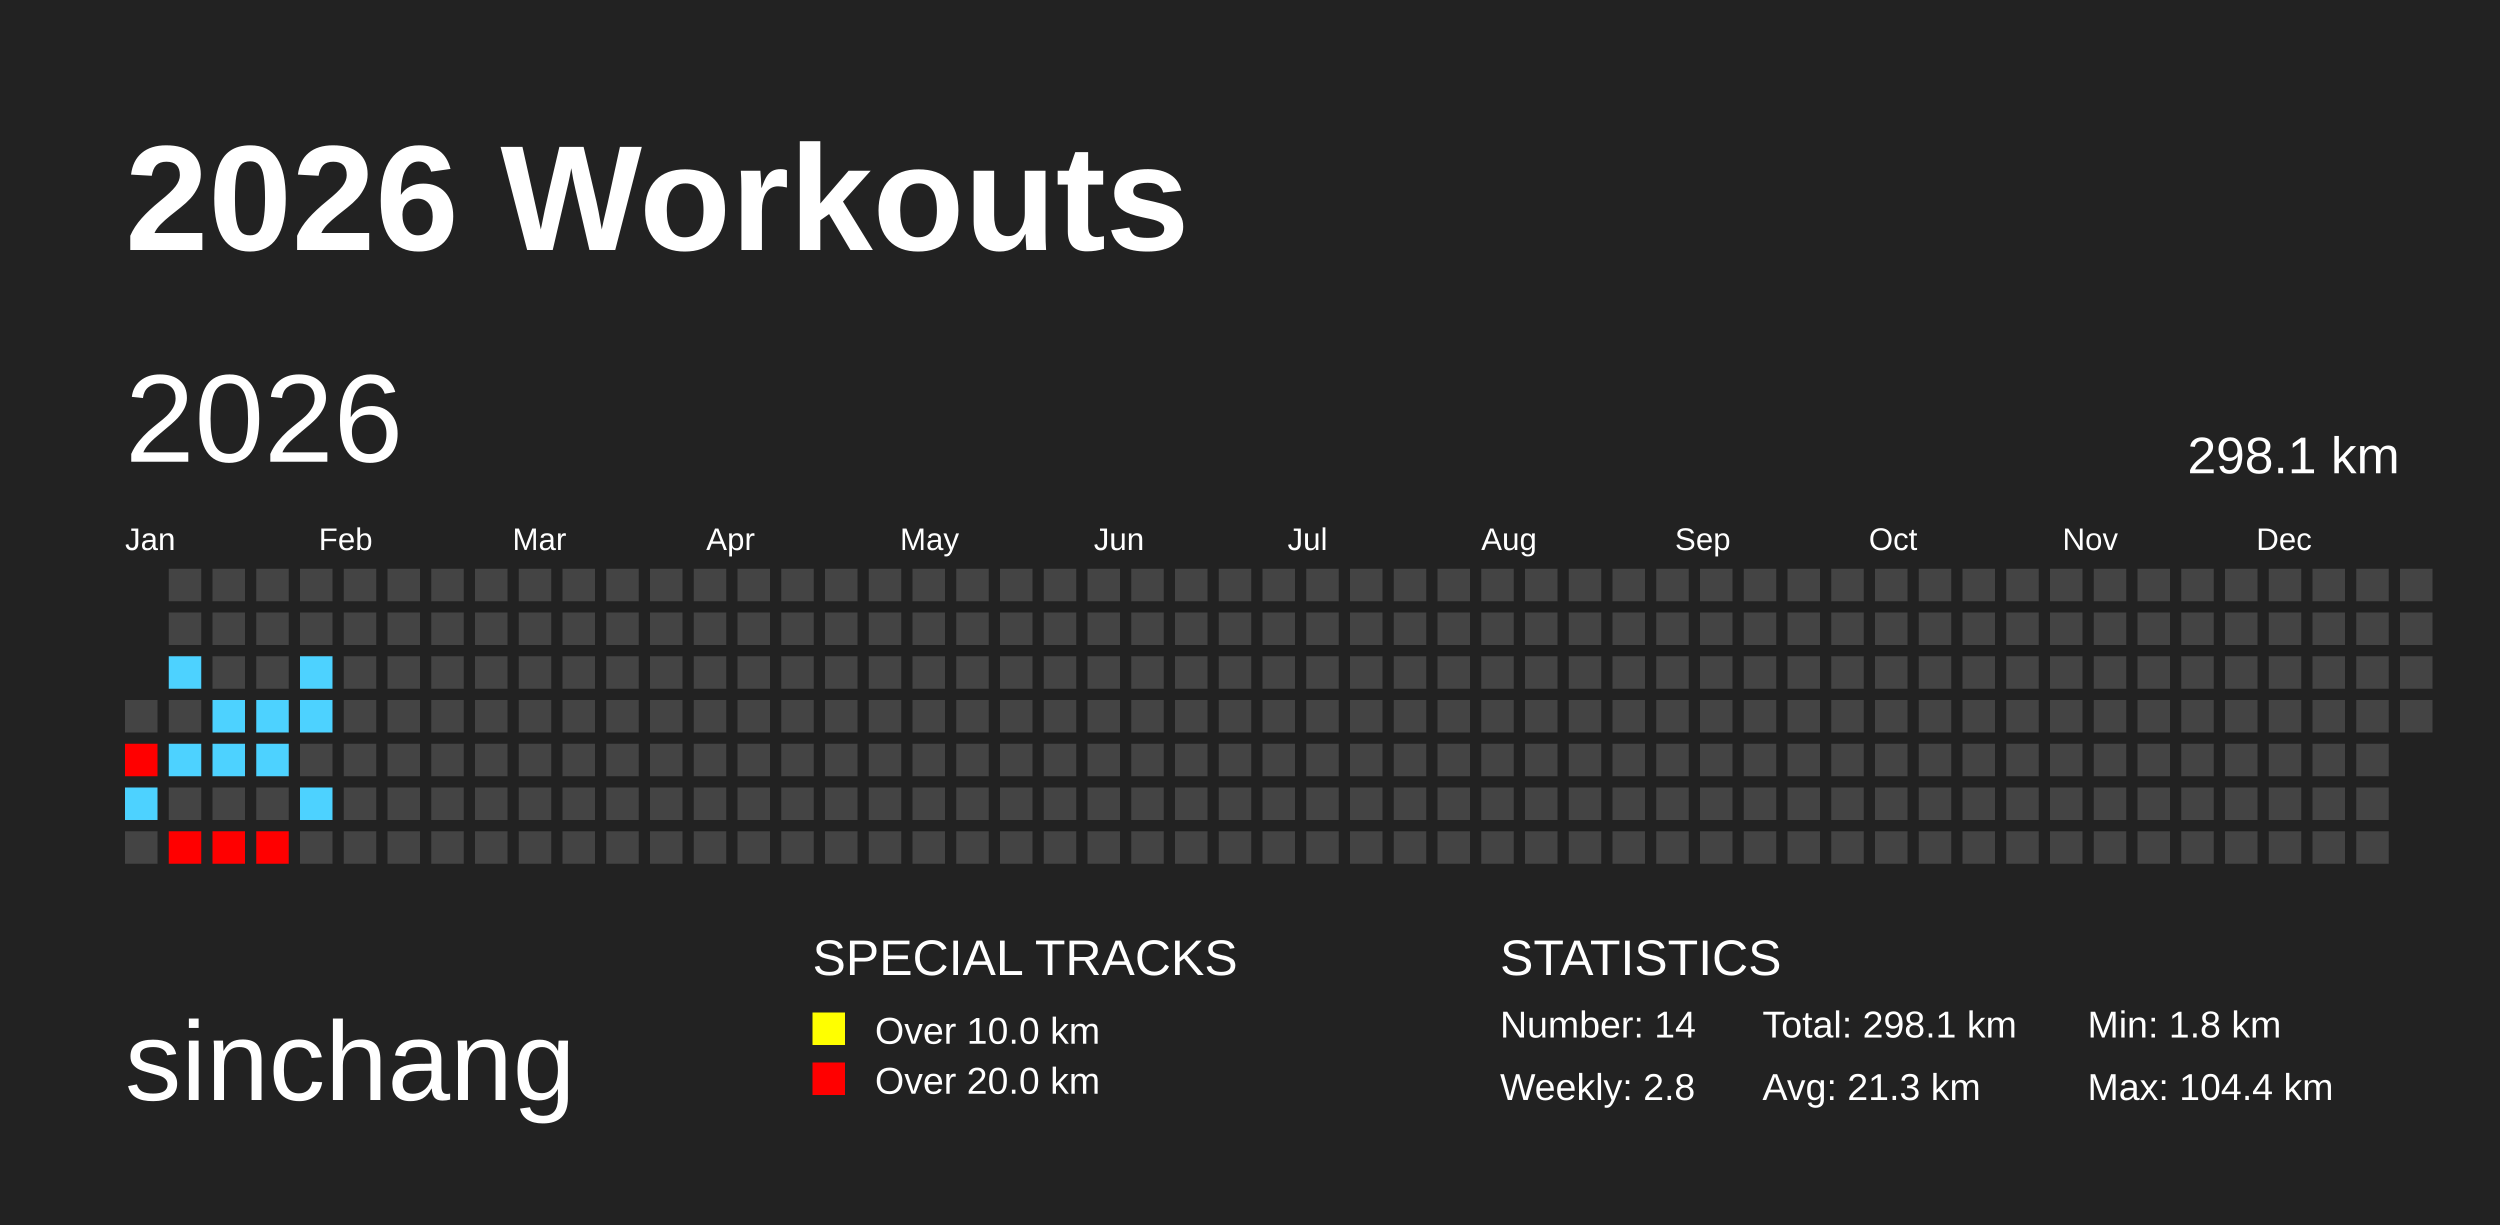
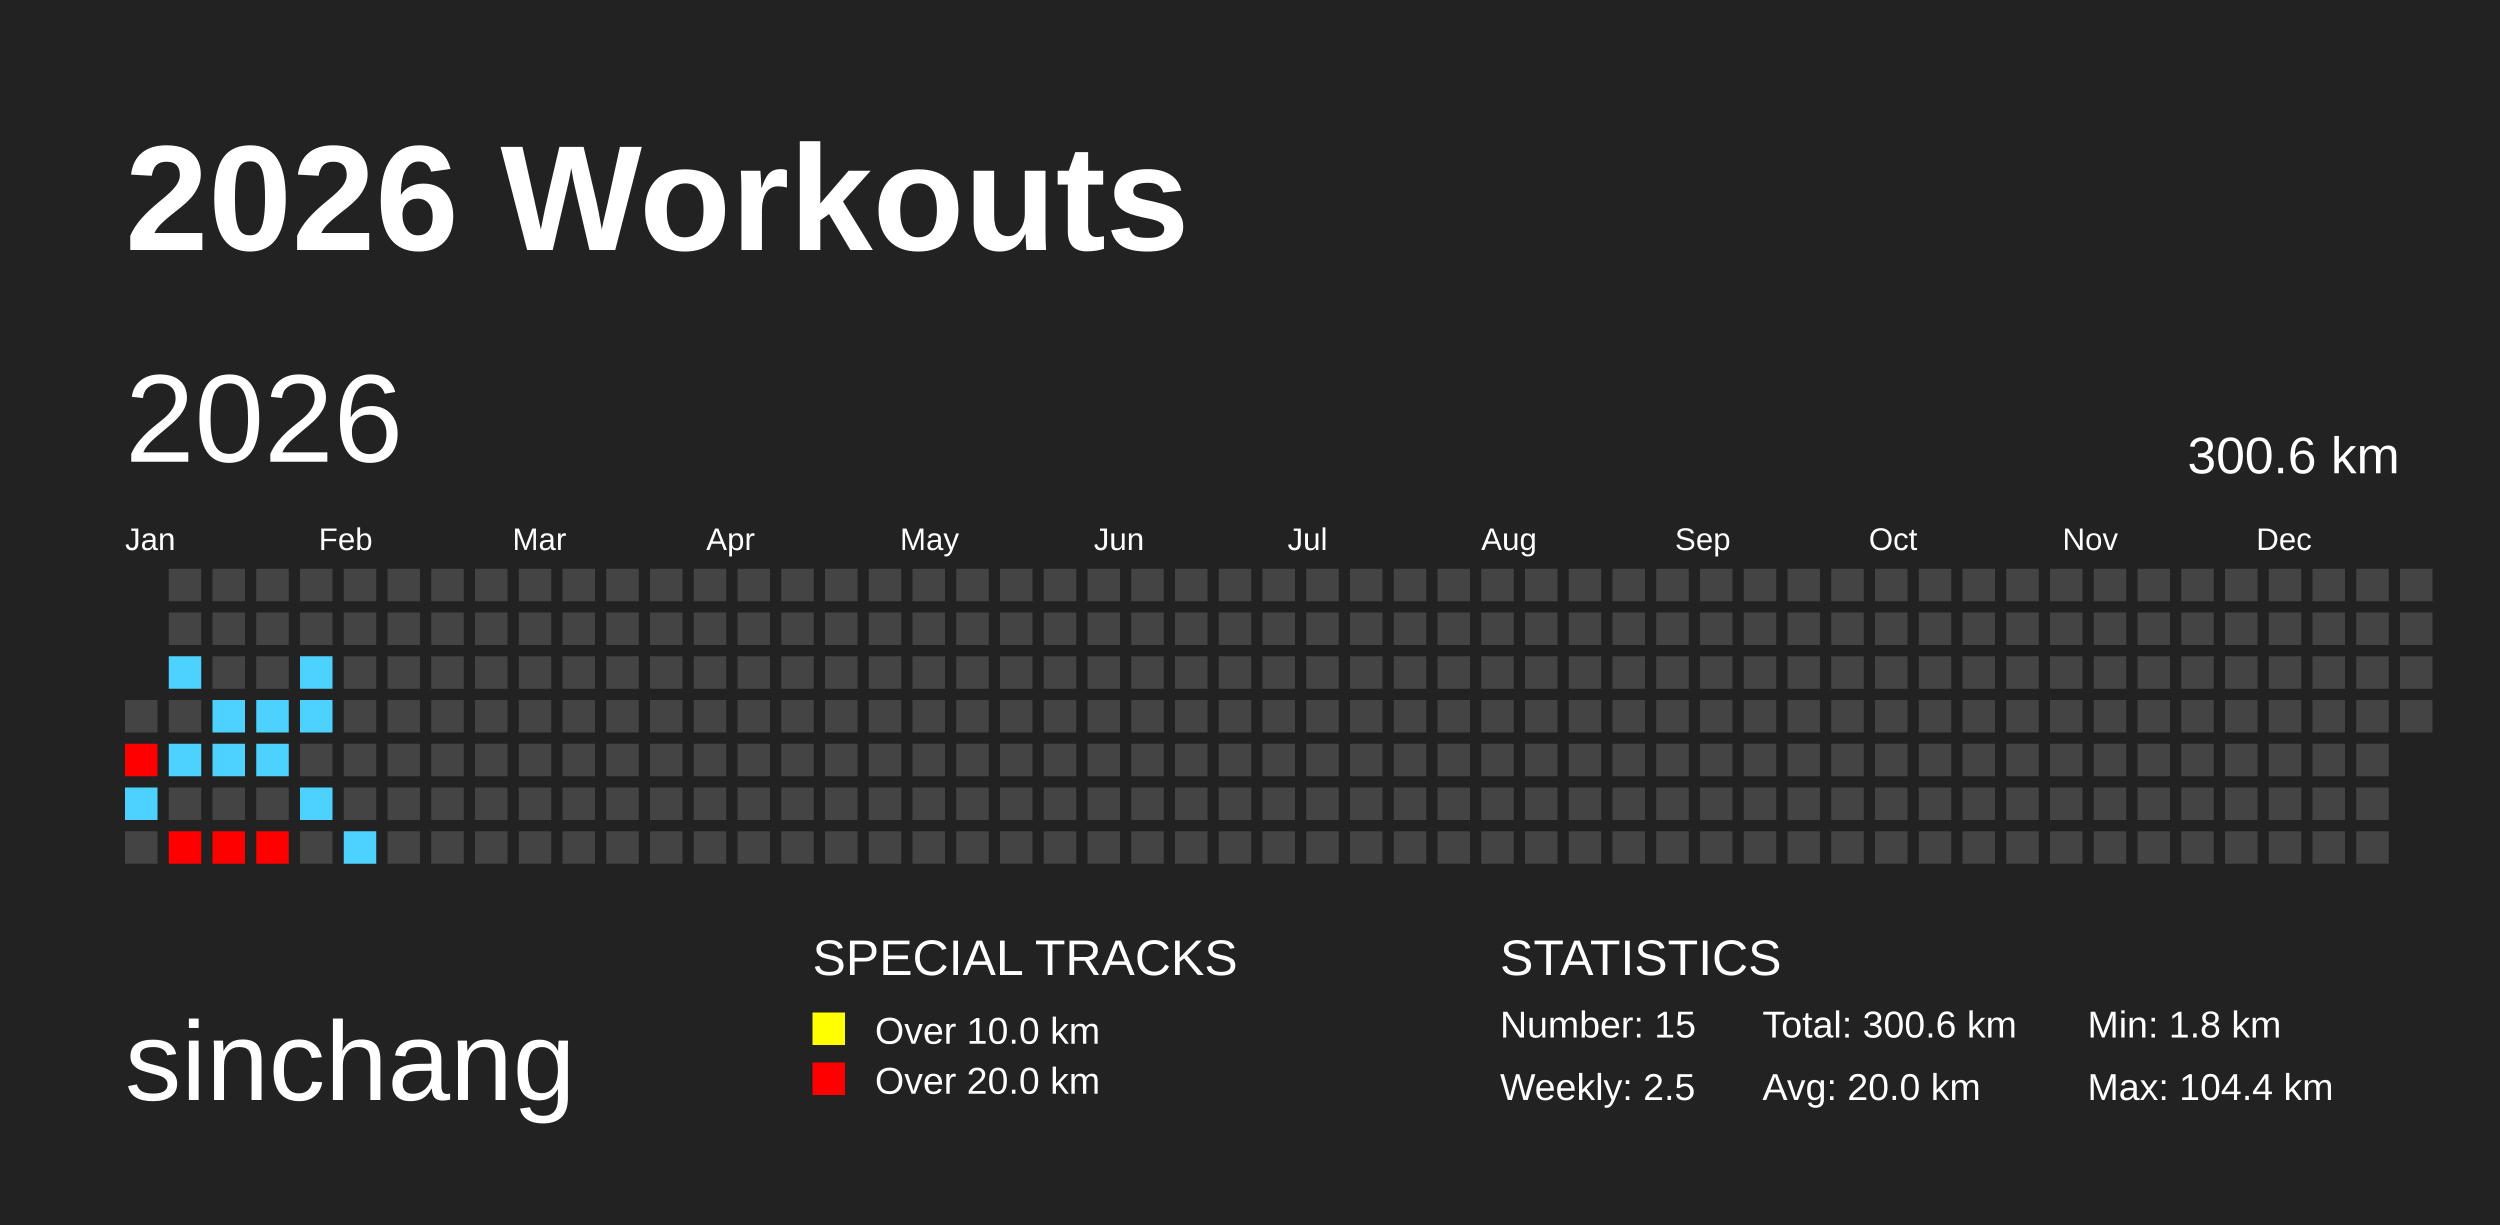
<svg xmlns="http://www.w3.org/2000/svg" baseProfile="full" height="98mm" version="1.1" viewBox="0,0,200,98" width="200mm">
  <defs />
  <rect fill="#222222" height="98" width="200" x="0" y="0" />
  <text fill="#FFFFFF" style="font-size:12px; font-family:Arial; font-weight:bold;" x="10" y="20">2026 Workouts</text>
  <text fill="#FFFFFF" style="font-size:9px; font-family:Arial" x="10" y="88">sinchang</text>
  <text fill="#FFFFFF" style="font-size:4px; font-family:Arial" x="65" y="78">SPECIAL TRACKS</text>
  <rect fill="yellow" height="2.6" width="2.6" x="65" y="81" />
  <text fill="#FFFFFF" style="font-size:3px; font-family:Arial" x="70" y="83.5">Over 10.0 km</text>
  <rect fill="red" height="2.6" width="2.6" x="65" y="85" />
  <text fill="#FFFFFF" style="font-size:3px; font-family:Arial" x="70" y="87.5">Over 20.0 km</text>
  <text fill="#FFFFFF" style="font-size:4px; font-family:Arial" x="120" y="78">STATISTICS</text>
-   <text fill="#FFFFFF" style="font-size:3px; font-family:Arial" x="120" y="83">Number: 14</text>
-   <text fill="#FFFFFF" style="font-size:3px; font-family:Arial" x="120" y="88">Weekly: 2.8</text>
-   <text fill="#FFFFFF" style="font-size:3px; font-family:Arial" x="141" y="83">Total: 298.1 km</text>
-   <text fill="#FFFFFF" style="font-size:3px; font-family:Arial" x="141" y="88">Avg: 21.3 km</text>
+   <text fill="#FFFFFF" style="font-size:3px; font-family:Arial" x="120" y="83">Number: 15</text>
+   <text fill="#FFFFFF" style="font-size:3px; font-family:Arial" x="120" y="88">Weekly: 2.5</text>
+   <text fill="#FFFFFF" style="font-size:3px; font-family:Arial" x="141" y="83">Total: 300.6 km</text>
+   <text fill="#FFFFFF" style="font-size:3px; font-family:Arial" x="141" y="88">Avg: 20.0 km</text>
  <text fill="#FFFFFF" style="font-size:3px; font-family:Arial" x="167" y="83">Min: 1.8 km</text>
  <text fill="#FFFFFF" style="font-size:3px; font-family:Arial" x="167" y="88">Max: 104.4 km</text>
  <text dominant-baseline="hanging" fill="#FFFFFF" style="font-size:10.0px; font-family:Arial;" x="10" y="30">2026</text>
-   <text dominant-baseline="hanging" fill="#FFFFFF" style="font-size:4.125px; font-family:Arial;" x="175" y="35">298.1 km</text>
+   <text dominant-baseline="hanging" fill="#FFFFFF" style="font-size:4.125px; font-family:Arial;" x="175" y="35">300.6 km</text>
  <text fill="#FFFFFF" style="font-size:2.5px; font-family:Arial" x="10.0" y="44">Jan</text>
  <text fill="#FFFFFF" style="font-size:2.5px; font-family:Arial" x="25.5" y="44">Feb</text>
  <text fill="#FFFFFF" style="font-size:2.5px; font-family:Arial" x="41.0" y="44">Mar</text>
  <text fill="#FFFFFF" style="font-size:2.5px; font-family:Arial" x="56.5" y="44">Apr</text>
  <text fill="#FFFFFF" style="font-size:2.5px; font-family:Arial" x="72.0" y="44">May</text>
  <text fill="#FFFFFF" style="font-size:2.5px; font-family:Arial" x="87.5" y="44">Jun</text>
  <text fill="#FFFFFF" style="font-size:2.5px; font-family:Arial" x="103.0" y="44">Jul</text>
  <text fill="#FFFFFF" style="font-size:2.5px; font-family:Arial" x="118.5" y="44">Aug</text>
  <text fill="#FFFFFF" style="font-size:2.5px; font-family:Arial" x="134.0" y="44">Sep</text>
  <text fill="#FFFFFF" style="font-size:2.5px; font-family:Arial" x="149.5" y="44">Oct</text>
  <text fill="#FFFFFF" style="font-size:2.5px; font-family:Arial" x="165.0" y="44">Nov</text>
  <text fill="#FFFFFF" style="font-size:2.5px; font-family:Arial" x="180.5" y="44">Dec</text>
  <rect fill="#444444" height="2.6" width="2.6" x="10.0" y="56.0" />
  <rect fill="red" height="2.6" width="2.6" x="10.0" y="59.5" />
  <rect fill="#4dd2ff" height="2.6" width="2.6" x="10.0" y="63.0" />
  <rect fill="#444444" height="2.6" width="2.6" x="10.0" y="66.5" />
  <rect fill="#444444" height="2.6" width="2.6" x="13.5" y="45.5" />
  <rect fill="#444444" height="2.6" width="2.6" x="13.5" y="49.0" />
  <rect fill="#4dd2ff" height="2.6" width="2.6" x="13.5" y="52.5" />
  <rect fill="#444444" height="2.6" width="2.6" x="13.5" y="56.0" />
  <rect fill="#4dd2ff" height="2.6" width="2.6" x="13.5" y="59.5" />
  <rect fill="#444444" height="2.6" width="2.6" x="13.5" y="63.0" />
  <rect fill="red" height="2.6" width="2.6" x="13.5" y="66.5" />
  <rect fill="#444444" height="2.6" width="2.6" x="17.0" y="45.5" />
  <rect fill="#444444" height="2.6" width="2.6" x="17.0" y="49.0" />
  <rect fill="#444444" height="2.6" width="2.6" x="17.0" y="52.5" />
  <rect fill="#4dd2ff" height="2.6" width="2.6" x="17.0" y="56.0" />
  <rect fill="#4dd2ff" height="2.6" width="2.6" x="17.0" y="59.5" />
  <rect fill="#444444" height="2.6" width="2.6" x="17.0" y="63.0" />
  <rect fill="red" height="2.6" width="2.6" x="17.0" y="66.5" />
  <rect fill="#444444" height="2.6" width="2.6" x="20.5" y="45.5" />
  <rect fill="#444444" height="2.6" width="2.6" x="20.5" y="49.0" />
  <rect fill="#444444" height="2.6" width="2.6" x="20.5" y="52.5" />
  <rect fill="#4dd2ff" height="2.6" width="2.6" x="20.5" y="56.0" />
  <rect fill="#4dd2ff" height="2.6" width="2.6" x="20.5" y="59.5" />
  <rect fill="#444444" height="2.6" width="2.6" x="20.5" y="63.0" />
  <rect fill="red" height="2.6" width="2.6" x="20.5" y="66.5" />
  <rect fill="#444444" height="2.6" width="2.6" x="24.0" y="45.5" />
  <rect fill="#444444" height="2.6" width="2.6" x="24.0" y="49.0" />
  <rect fill="#4dd2ff" height="2.6" width="2.6" x="24.0" y="52.5" />
  <rect fill="#4dd2ff" height="2.6" width="2.6" x="24.0" y="56.0" />
  <rect fill="#444444" height="2.6" width="2.6" x="24.0" y="59.5" />
  <rect fill="#4dd2ff" height="2.6" width="2.6" x="24.0" y="63.0" />
  <rect fill="#444444" height="2.6" width="2.6" x="24.0" y="66.5" />
  <rect fill="#444444" height="2.6" width="2.6" x="27.5" y="45.5" />
  <rect fill="#444444" height="2.6" width="2.6" x="27.5" y="49.0" />
  <rect fill="#444444" height="2.6" width="2.6" x="27.5" y="52.5" />
  <rect fill="#444444" height="2.6" width="2.6" x="27.5" y="56.0" />
  <rect fill="#444444" height="2.6" width="2.6" x="27.5" y="59.5" />
  <rect fill="#444444" height="2.6" width="2.6" x="27.5" y="63.0" />
-   <rect fill="#444444" height="2.6" width="2.6" x="27.5" y="66.5" />
+   <rect fill="#4dd2ff" height="2.6" width="2.6" x="27.5" y="66.5" />
  <rect fill="#444444" height="2.6" width="2.6" x="31.0" y="45.5" />
  <rect fill="#444444" height="2.6" width="2.6" x="31.0" y="49.0" />
  <rect fill="#444444" height="2.6" width="2.6" x="31.0" y="52.5" />
  <rect fill="#444444" height="2.6" width="2.6" x="31.0" y="56.0" />
  <rect fill="#444444" height="2.6" width="2.6" x="31.0" y="59.5" />
  <rect fill="#444444" height="2.6" width="2.6" x="31.0" y="63.0" />
  <rect fill="#444444" height="2.6" width="2.6" x="31.0" y="66.5" />
  <rect fill="#444444" height="2.6" width="2.6" x="34.5" y="45.5" />
  <rect fill="#444444" height="2.6" width="2.6" x="34.5" y="49.0" />
  <rect fill="#444444" height="2.6" width="2.6" x="34.5" y="52.5" />
  <rect fill="#444444" height="2.6" width="2.6" x="34.5" y="56.0" />
  <rect fill="#444444" height="2.6" width="2.6" x="34.5" y="59.5" />
  <rect fill="#444444" height="2.6" width="2.6" x="34.5" y="63.0" />
  <rect fill="#444444" height="2.6" width="2.6" x="34.5" y="66.5" />
  <rect fill="#444444" height="2.6" width="2.6" x="38.0" y="45.5" />
  <rect fill="#444444" height="2.6" width="2.6" x="38.0" y="49.0" />
  <rect fill="#444444" height="2.6" width="2.6" x="38.0" y="52.5" />
  <rect fill="#444444" height="2.6" width="2.6" x="38.0" y="56.0" />
  <rect fill="#444444" height="2.6" width="2.6" x="38.0" y="59.5" />
  <rect fill="#444444" height="2.6" width="2.6" x="38.0" y="63.0" />
  <rect fill="#444444" height="2.6" width="2.6" x="38.0" y="66.5" />
  <rect fill="#444444" height="2.6" width="2.6" x="41.5" y="45.5" />
  <rect fill="#444444" height="2.6" width="2.6" x="41.5" y="49.0" />
  <rect fill="#444444" height="2.6" width="2.6" x="41.5" y="52.5" />
  <rect fill="#444444" height="2.6" width="2.6" x="41.5" y="56.0" />
  <rect fill="#444444" height="2.6" width="2.6" x="41.5" y="59.5" />
  <rect fill="#444444" height="2.6" width="2.6" x="41.5" y="63.0" />
  <rect fill="#444444" height="2.6" width="2.6" x="41.5" y="66.5" />
  <rect fill="#444444" height="2.6" width="2.6" x="45.0" y="45.5" />
  <rect fill="#444444" height="2.6" width="2.6" x="45.0" y="49.0" />
  <rect fill="#444444" height="2.6" width="2.6" x="45.0" y="52.5" />
  <rect fill="#444444" height="2.6" width="2.6" x="45.0" y="56.0" />
  <rect fill="#444444" height="2.6" width="2.6" x="45.0" y="59.5" />
  <rect fill="#444444" height="2.6" width="2.6" x="45.0" y="63.0" />
  <rect fill="#444444" height="2.6" width="2.6" x="45.0" y="66.5" />
  <rect fill="#444444" height="2.6" width="2.6" x="48.5" y="45.5" />
  <rect fill="#444444" height="2.6" width="2.6" x="48.5" y="49.0" />
  <rect fill="#444444" height="2.6" width="2.6" x="48.5" y="52.5" />
  <rect fill="#444444" height="2.6" width="2.6" x="48.5" y="56.0" />
  <rect fill="#444444" height="2.6" width="2.6" x="48.5" y="59.5" />
  <rect fill="#444444" height="2.6" width="2.6" x="48.5" y="63.0" />
  <rect fill="#444444" height="2.6" width="2.6" x="48.5" y="66.5" />
  <rect fill="#444444" height="2.6" width="2.6" x="52.0" y="45.5" />
  <rect fill="#444444" height="2.6" width="2.6" x="52.0" y="49.0" />
  <rect fill="#444444" height="2.6" width="2.6" x="52.0" y="52.5" />
  <rect fill="#444444" height="2.6" width="2.6" x="52.0" y="56.0" />
  <rect fill="#444444" height="2.6" width="2.6" x="52.0" y="59.5" />
  <rect fill="#444444" height="2.6" width="2.6" x="52.0" y="63.0" />
  <rect fill="#444444" height="2.6" width="2.6" x="52.0" y="66.5" />
  <rect fill="#444444" height="2.6" width="2.6" x="55.5" y="45.5" />
  <rect fill="#444444" height="2.6" width="2.6" x="55.5" y="49.0" />
  <rect fill="#444444" height="2.6" width="2.6" x="55.5" y="52.5" />
  <rect fill="#444444" height="2.6" width="2.6" x="55.5" y="56.0" />
  <rect fill="#444444" height="2.6" width="2.6" x="55.5" y="59.5" />
  <rect fill="#444444" height="2.6" width="2.6" x="55.5" y="63.0" />
  <rect fill="#444444" height="2.6" width="2.6" x="55.5" y="66.5" />
  <rect fill="#444444" height="2.6" width="2.6" x="59.0" y="45.5" />
  <rect fill="#444444" height="2.6" width="2.6" x="59.0" y="49.0" />
  <rect fill="#444444" height="2.6" width="2.6" x="59.0" y="52.5" />
  <rect fill="#444444" height="2.6" width="2.6" x="59.0" y="56.0" />
  <rect fill="#444444" height="2.6" width="2.6" x="59.0" y="59.5" />
  <rect fill="#444444" height="2.6" width="2.6" x="59.0" y="63.0" />
  <rect fill="#444444" height="2.6" width="2.6" x="59.0" y="66.5" />
  <rect fill="#444444" height="2.6" width="2.6" x="62.5" y="45.5" />
  <rect fill="#444444" height="2.6" width="2.6" x="62.5" y="49.0" />
  <rect fill="#444444" height="2.6" width="2.6" x="62.5" y="52.5" />
  <rect fill="#444444" height="2.6" width="2.6" x="62.5" y="56.0" />
  <rect fill="#444444" height="2.6" width="2.6" x="62.5" y="59.5" />
  <rect fill="#444444" height="2.6" width="2.6" x="62.5" y="63.0" />
  <rect fill="#444444" height="2.6" width="2.6" x="62.5" y="66.5" />
  <rect fill="#444444" height="2.6" width="2.6" x="66.0" y="45.5" />
  <rect fill="#444444" height="2.6" width="2.6" x="66.0" y="49.0" />
  <rect fill="#444444" height="2.6" width="2.6" x="66.0" y="52.5" />
  <rect fill="#444444" height="2.6" width="2.6" x="66.0" y="56.0" />
  <rect fill="#444444" height="2.6" width="2.6" x="66.0" y="59.5" />
  <rect fill="#444444" height="2.6" width="2.6" x="66.0" y="63.0" />
  <rect fill="#444444" height="2.6" width="2.6" x="66.0" y="66.5" />
  <rect fill="#444444" height="2.6" width="2.6" x="69.5" y="45.5" />
  <rect fill="#444444" height="2.6" width="2.6" x="69.5" y="49.0" />
  <rect fill="#444444" height="2.6" width="2.6" x="69.5" y="52.5" />
  <rect fill="#444444" height="2.6" width="2.6" x="69.5" y="56.0" />
  <rect fill="#444444" height="2.6" width="2.6" x="69.5" y="59.5" />
  <rect fill="#444444" height="2.6" width="2.6" x="69.5" y="63.0" />
  <rect fill="#444444" height="2.6" width="2.6" x="69.5" y="66.5" />
  <rect fill="#444444" height="2.6" width="2.6" x="73.0" y="45.5" />
  <rect fill="#444444" height="2.6" width="2.6" x="73.0" y="49.0" />
  <rect fill="#444444" height="2.6" width="2.6" x="73.0" y="52.5" />
  <rect fill="#444444" height="2.6" width="2.6" x="73.0" y="56.0" />
  <rect fill="#444444" height="2.6" width="2.6" x="73.0" y="59.5" />
  <rect fill="#444444" height="2.6" width="2.6" x="73.0" y="63.0" />
  <rect fill="#444444" height="2.6" width="2.6" x="73.0" y="66.5" />
  <rect fill="#444444" height="2.6" width="2.6" x="76.5" y="45.5" />
  <rect fill="#444444" height="2.6" width="2.6" x="76.5" y="49.0" />
  <rect fill="#444444" height="2.6" width="2.6" x="76.5" y="52.5" />
  <rect fill="#444444" height="2.6" width="2.6" x="76.5" y="56.0" />
  <rect fill="#444444" height="2.6" width="2.6" x="76.5" y="59.5" />
  <rect fill="#444444" height="2.6" width="2.6" x="76.5" y="63.0" />
  <rect fill="#444444" height="2.6" width="2.6" x="76.5" y="66.5" />
  <rect fill="#444444" height="2.6" width="2.6" x="80.0" y="45.5" />
  <rect fill="#444444" height="2.6" width="2.6" x="80.0" y="49.0" />
  <rect fill="#444444" height="2.6" width="2.6" x="80.0" y="52.5" />
  <rect fill="#444444" height="2.6" width="2.6" x="80.0" y="56.0" />
  <rect fill="#444444" height="2.6" width="2.6" x="80.0" y="59.5" />
  <rect fill="#444444" height="2.6" width="2.6" x="80.0" y="63.0" />
  <rect fill="#444444" height="2.6" width="2.6" x="80.0" y="66.5" />
  <rect fill="#444444" height="2.6" width="2.6" x="83.5" y="45.5" />
  <rect fill="#444444" height="2.6" width="2.6" x="83.5" y="49.0" />
  <rect fill="#444444" height="2.6" width="2.6" x="83.5" y="52.5" />
  <rect fill="#444444" height="2.6" width="2.6" x="83.5" y="56.0" />
  <rect fill="#444444" height="2.6" width="2.6" x="83.5" y="59.5" />
  <rect fill="#444444" height="2.6" width="2.6" x="83.5" y="63.0" />
  <rect fill="#444444" height="2.6" width="2.6" x="83.5" y="66.5" />
  <rect fill="#444444" height="2.6" width="2.6" x="87.0" y="45.5" />
  <rect fill="#444444" height="2.6" width="2.6" x="87.0" y="49.0" />
  <rect fill="#444444" height="2.6" width="2.6" x="87.0" y="52.5" />
  <rect fill="#444444" height="2.6" width="2.6" x="87.0" y="56.0" />
  <rect fill="#444444" height="2.6" width="2.6" x="87.0" y="59.5" />
  <rect fill="#444444" height="2.6" width="2.6" x="87.0" y="63.0" />
  <rect fill="#444444" height="2.6" width="2.6" x="87.0" y="66.5" />
  <rect fill="#444444" height="2.6" width="2.6" x="90.5" y="45.5" />
  <rect fill="#444444" height="2.6" width="2.6" x="90.5" y="49.0" />
  <rect fill="#444444" height="2.6" width="2.6" x="90.5" y="52.5" />
  <rect fill="#444444" height="2.6" width="2.6" x="90.5" y="56.0" />
  <rect fill="#444444" height="2.6" width="2.6" x="90.5" y="59.5" />
  <rect fill="#444444" height="2.6" width="2.6" x="90.5" y="63.0" />
  <rect fill="#444444" height="2.6" width="2.6" x="90.5" y="66.5" />
  <rect fill="#444444" height="2.6" width="2.6" x="94.0" y="45.5" />
  <rect fill="#444444" height="2.6" width="2.6" x="94.0" y="49.0" />
  <rect fill="#444444" height="2.6" width="2.6" x="94.0" y="52.5" />
  <rect fill="#444444" height="2.6" width="2.6" x="94.0" y="56.0" />
  <rect fill="#444444" height="2.6" width="2.6" x="94.0" y="59.5" />
  <rect fill="#444444" height="2.6" width="2.6" x="94.0" y="63.0" />
  <rect fill="#444444" height="2.6" width="2.6" x="94.0" y="66.5" />
  <rect fill="#444444" height="2.6" width="2.6" x="97.5" y="45.5" />
  <rect fill="#444444" height="2.6" width="2.6" x="97.5" y="49.0" />
  <rect fill="#444444" height="2.6" width="2.6" x="97.5" y="52.5" />
  <rect fill="#444444" height="2.6" width="2.6" x="97.5" y="56.0" />
  <rect fill="#444444" height="2.6" width="2.6" x="97.5" y="59.5" />
  <rect fill="#444444" height="2.6" width="2.6" x="97.5" y="63.0" />
  <rect fill="#444444" height="2.6" width="2.6" x="97.5" y="66.5" />
  <rect fill="#444444" height="2.6" width="2.6" x="101.0" y="45.5" />
  <rect fill="#444444" height="2.6" width="2.6" x="101.0" y="49.0" />
  <rect fill="#444444" height="2.6" width="2.6" x="101.0" y="52.5" />
  <rect fill="#444444" height="2.6" width="2.6" x="101.0" y="56.0" />
  <rect fill="#444444" height="2.6" width="2.6" x="101.0" y="59.5" />
  <rect fill="#444444" height="2.6" width="2.6" x="101.0" y="63.0" />
  <rect fill="#444444" height="2.6" width="2.6" x="101.0" y="66.5" />
  <rect fill="#444444" height="2.6" width="2.6" x="104.5" y="45.5" />
  <rect fill="#444444" height="2.6" width="2.6" x="104.5" y="49.0" />
  <rect fill="#444444" height="2.6" width="2.6" x="104.5" y="52.5" />
  <rect fill="#444444" height="2.6" width="2.6" x="104.5" y="56.0" />
  <rect fill="#444444" height="2.6" width="2.6" x="104.5" y="59.5" />
  <rect fill="#444444" height="2.6" width="2.6" x="104.5" y="63.0" />
  <rect fill="#444444" height="2.6" width="2.6" x="104.5" y="66.5" />
  <rect fill="#444444" height="2.6" width="2.6" x="108.0" y="45.5" />
  <rect fill="#444444" height="2.6" width="2.6" x="108.0" y="49.0" />
  <rect fill="#444444" height="2.6" width="2.6" x="108.0" y="52.5" />
  <rect fill="#444444" height="2.6" width="2.6" x="108.0" y="56.0" />
  <rect fill="#444444" height="2.6" width="2.6" x="108.0" y="59.5" />
  <rect fill="#444444" height="2.6" width="2.6" x="108.0" y="63.0" />
  <rect fill="#444444" height="2.6" width="2.6" x="108.0" y="66.5" />
  <rect fill="#444444" height="2.6" width="2.6" x="111.5" y="45.5" />
  <rect fill="#444444" height="2.6" width="2.6" x="111.5" y="49.0" />
  <rect fill="#444444" height="2.6" width="2.6" x="111.5" y="52.5" />
  <rect fill="#444444" height="2.6" width="2.6" x="111.5" y="56.0" />
  <rect fill="#444444" height="2.6" width="2.6" x="111.5" y="59.5" />
  <rect fill="#444444" height="2.6" width="2.6" x="111.5" y="63.0" />
  <rect fill="#444444" height="2.6" width="2.6" x="111.5" y="66.5" />
  <rect fill="#444444" height="2.6" width="2.6" x="115.0" y="45.5" />
  <rect fill="#444444" height="2.6" width="2.6" x="115.0" y="49.0" />
  <rect fill="#444444" height="2.6" width="2.6" x="115.0" y="52.5" />
  <rect fill="#444444" height="2.6" width="2.6" x="115.0" y="56.0" />
  <rect fill="#444444" height="2.6" width="2.6" x="115.0" y="59.5" />
  <rect fill="#444444" height="2.6" width="2.6" x="115.0" y="63.0" />
  <rect fill="#444444" height="2.6" width="2.6" x="115.0" y="66.5" />
  <rect fill="#444444" height="2.6" width="2.6" x="118.5" y="45.5" />
  <rect fill="#444444" height="2.6" width="2.6" x="118.5" y="49.0" />
  <rect fill="#444444" height="2.6" width="2.6" x="118.5" y="52.5" />
  <rect fill="#444444" height="2.6" width="2.6" x="118.5" y="56.0" />
  <rect fill="#444444" height="2.6" width="2.6" x="118.5" y="59.5" />
  <rect fill="#444444" height="2.6" width="2.6" x="118.5" y="63.0" />
  <rect fill="#444444" height="2.6" width="2.6" x="118.5" y="66.5" />
  <rect fill="#444444" height="2.6" width="2.6" x="122.0" y="45.5" />
  <rect fill="#444444" height="2.6" width="2.6" x="122.0" y="49.0" />
  <rect fill="#444444" height="2.6" width="2.6" x="122.0" y="52.5" />
  <rect fill="#444444" height="2.6" width="2.6" x="122.0" y="56.0" />
  <rect fill="#444444" height="2.6" width="2.6" x="122.0" y="59.5" />
  <rect fill="#444444" height="2.6" width="2.6" x="122.0" y="63.0" />
  <rect fill="#444444" height="2.6" width="2.6" x="122.0" y="66.5" />
  <rect fill="#444444" height="2.6" width="2.6" x="125.5" y="45.5" />
  <rect fill="#444444" height="2.6" width="2.6" x="125.5" y="49.0" />
  <rect fill="#444444" height="2.6" width="2.6" x="125.5" y="52.5" />
  <rect fill="#444444" height="2.6" width="2.6" x="125.5" y="56.0" />
  <rect fill="#444444" height="2.6" width="2.6" x="125.5" y="59.5" />
  <rect fill="#444444" height="2.6" width="2.6" x="125.5" y="63.0" />
  <rect fill="#444444" height="2.6" width="2.6" x="125.5" y="66.5" />
  <rect fill="#444444" height="2.6" width="2.6" x="129.0" y="45.5" />
  <rect fill="#444444" height="2.6" width="2.6" x="129.0" y="49.0" />
  <rect fill="#444444" height="2.6" width="2.6" x="129.0" y="52.5" />
  <rect fill="#444444" height="2.6" width="2.6" x="129.0" y="56.0" />
  <rect fill="#444444" height="2.6" width="2.6" x="129.0" y="59.5" />
  <rect fill="#444444" height="2.6" width="2.6" x="129.0" y="63.0" />
  <rect fill="#444444" height="2.6" width="2.6" x="129.0" y="66.5" />
  <rect fill="#444444" height="2.6" width="2.6" x="132.5" y="45.5" />
  <rect fill="#444444" height="2.6" width="2.6" x="132.5" y="49.0" />
  <rect fill="#444444" height="2.6" width="2.6" x="132.5" y="52.5" />
  <rect fill="#444444" height="2.6" width="2.6" x="132.5" y="56.0" />
  <rect fill="#444444" height="2.6" width="2.6" x="132.5" y="59.5" />
  <rect fill="#444444" height="2.6" width="2.6" x="132.5" y="63.0" />
  <rect fill="#444444" height="2.6" width="2.6" x="132.5" y="66.5" />
  <rect fill="#444444" height="2.6" width="2.6" x="136.0" y="45.5" />
  <rect fill="#444444" height="2.6" width="2.6" x="136.0" y="49.0" />
  <rect fill="#444444" height="2.6" width="2.6" x="136.0" y="52.5" />
  <rect fill="#444444" height="2.6" width="2.6" x="136.0" y="56.0" />
  <rect fill="#444444" height="2.6" width="2.6" x="136.0" y="59.5" />
  <rect fill="#444444" height="2.6" width="2.6" x="136.0" y="63.0" />
  <rect fill="#444444" height="2.6" width="2.6" x="136.0" y="66.5" />
  <rect fill="#444444" height="2.6" width="2.6" x="139.5" y="45.5" />
  <rect fill="#444444" height="2.6" width="2.6" x="139.5" y="49.0" />
  <rect fill="#444444" height="2.6" width="2.6" x="139.5" y="52.5" />
  <rect fill="#444444" height="2.6" width="2.6" x="139.5" y="56.0" />
  <rect fill="#444444" height="2.6" width="2.6" x="139.5" y="59.5" />
  <rect fill="#444444" height="2.6" width="2.6" x="139.5" y="63.0" />
  <rect fill="#444444" height="2.6" width="2.6" x="139.5" y="66.5" />
  <rect fill="#444444" height="2.6" width="2.6" x="143.0" y="45.5" />
  <rect fill="#444444" height="2.6" width="2.6" x="143.0" y="49.0" />
  <rect fill="#444444" height="2.6" width="2.6" x="143.0" y="52.5" />
  <rect fill="#444444" height="2.6" width="2.6" x="143.0" y="56.0" />
  <rect fill="#444444" height="2.6" width="2.6" x="143.0" y="59.5" />
  <rect fill="#444444" height="2.6" width="2.6" x="143.0" y="63.0" />
  <rect fill="#444444" height="2.6" width="2.6" x="143.0" y="66.5" />
  <rect fill="#444444" height="2.6" width="2.6" x="146.5" y="45.5" />
  <rect fill="#444444" height="2.6" width="2.6" x="146.5" y="49.0" />
  <rect fill="#444444" height="2.6" width="2.6" x="146.5" y="52.5" />
  <rect fill="#444444" height="2.6" width="2.6" x="146.5" y="56.0" />
  <rect fill="#444444" height="2.6" width="2.6" x="146.5" y="59.5" />
  <rect fill="#444444" height="2.6" width="2.6" x="146.5" y="63.0" />
  <rect fill="#444444" height="2.6" width="2.6" x="146.5" y="66.5" />
  <rect fill="#444444" height="2.6" width="2.6" x="150.0" y="45.5" />
  <rect fill="#444444" height="2.6" width="2.6" x="150.0" y="49.0" />
  <rect fill="#444444" height="2.6" width="2.6" x="150.0" y="52.5" />
  <rect fill="#444444" height="2.6" width="2.6" x="150.0" y="56.0" />
  <rect fill="#444444" height="2.6" width="2.6" x="150.0" y="59.5" />
  <rect fill="#444444" height="2.6" width="2.6" x="150.0" y="63.0" />
  <rect fill="#444444" height="2.6" width="2.6" x="150.0" y="66.5" />
  <rect fill="#444444" height="2.6" width="2.6" x="153.5" y="45.5" />
  <rect fill="#444444" height="2.6" width="2.6" x="153.5" y="49.0" />
  <rect fill="#444444" height="2.6" width="2.6" x="153.5" y="52.5" />
  <rect fill="#444444" height="2.6" width="2.6" x="153.5" y="56.0" />
  <rect fill="#444444" height="2.6" width="2.6" x="153.5" y="59.5" />
  <rect fill="#444444" height="2.6" width="2.6" x="153.5" y="63.0" />
  <rect fill="#444444" height="2.6" width="2.6" x="153.5" y="66.5" />
  <rect fill="#444444" height="2.6" width="2.6" x="157.0" y="45.5" />
  <rect fill="#444444" height="2.6" width="2.6" x="157.0" y="49.0" />
  <rect fill="#444444" height="2.6" width="2.6" x="157.0" y="52.5" />
  <rect fill="#444444" height="2.6" width="2.6" x="157.0" y="56.0" />
  <rect fill="#444444" height="2.6" width="2.6" x="157.0" y="59.5" />
  <rect fill="#444444" height="2.6" width="2.6" x="157.0" y="63.0" />
  <rect fill="#444444" height="2.6" width="2.6" x="157.0" y="66.5" />
  <rect fill="#444444" height="2.6" width="2.6" x="160.5" y="45.5" />
  <rect fill="#444444" height="2.6" width="2.6" x="160.5" y="49.0" />
  <rect fill="#444444" height="2.6" width="2.6" x="160.5" y="52.5" />
  <rect fill="#444444" height="2.6" width="2.6" x="160.5" y="56.0" />
  <rect fill="#444444" height="2.6" width="2.6" x="160.5" y="59.5" />
  <rect fill="#444444" height="2.6" width="2.6" x="160.5" y="63.0" />
  <rect fill="#444444" height="2.6" width="2.6" x="160.5" y="66.5" />
  <rect fill="#444444" height="2.6" width="2.6" x="164.0" y="45.5" />
  <rect fill="#444444" height="2.6" width="2.6" x="164.0" y="49.0" />
  <rect fill="#444444" height="2.6" width="2.6" x="164.0" y="52.5" />
  <rect fill="#444444" height="2.6" width="2.6" x="164.0" y="56.0" />
  <rect fill="#444444" height="2.6" width="2.6" x="164.0" y="59.5" />
  <rect fill="#444444" height="2.6" width="2.6" x="164.0" y="63.0" />
  <rect fill="#444444" height="2.6" width="2.6" x="164.0" y="66.5" />
  <rect fill="#444444" height="2.6" width="2.6" x="167.5" y="45.5" />
  <rect fill="#444444" height="2.6" width="2.6" x="167.5" y="49.0" />
  <rect fill="#444444" height="2.6" width="2.6" x="167.5" y="52.5" />
  <rect fill="#444444" height="2.6" width="2.6" x="167.5" y="56.0" />
  <rect fill="#444444" height="2.6" width="2.6" x="167.5" y="59.5" />
  <rect fill="#444444" height="2.6" width="2.6" x="167.5" y="63.0" />
  <rect fill="#444444" height="2.6" width="2.6" x="167.5" y="66.5" />
  <rect fill="#444444" height="2.6" width="2.6" x="171.0" y="45.5" />
  <rect fill="#444444" height="2.6" width="2.6" x="171.0" y="49.0" />
  <rect fill="#444444" height="2.6" width="2.6" x="171.0" y="52.5" />
  <rect fill="#444444" height="2.6" width="2.6" x="171.0" y="56.0" />
  <rect fill="#444444" height="2.6" width="2.6" x="171.0" y="59.5" />
  <rect fill="#444444" height="2.6" width="2.6" x="171.0" y="63.0" />
  <rect fill="#444444" height="2.6" width="2.6" x="171.0" y="66.5" />
  <rect fill="#444444" height="2.6" width="2.6" x="174.5" y="45.5" />
  <rect fill="#444444" height="2.6" width="2.6" x="174.5" y="49.0" />
  <rect fill="#444444" height="2.6" width="2.6" x="174.5" y="52.5" />
  <rect fill="#444444" height="2.6" width="2.6" x="174.5" y="56.0" />
  <rect fill="#444444" height="2.6" width="2.6" x="174.5" y="59.5" />
  <rect fill="#444444" height="2.6" width="2.6" x="174.5" y="63.0" />
  <rect fill="#444444" height="2.6" width="2.6" x="174.5" y="66.5" />
  <rect fill="#444444" height="2.6" width="2.6" x="178.0" y="45.5" />
  <rect fill="#444444" height="2.6" width="2.6" x="178.0" y="49.0" />
  <rect fill="#444444" height="2.6" width="2.6" x="178.0" y="52.5" />
  <rect fill="#444444" height="2.6" width="2.6" x="178.0" y="56.0" />
  <rect fill="#444444" height="2.6" width="2.6" x="178.0" y="59.5" />
  <rect fill="#444444" height="2.6" width="2.6" x="178.0" y="63.0" />
  <rect fill="#444444" height="2.6" width="2.6" x="178.0" y="66.5" />
  <rect fill="#444444" height="2.6" width="2.6" x="181.5" y="45.5" />
  <rect fill="#444444" height="2.6" width="2.6" x="181.5" y="49.0" />
  <rect fill="#444444" height="2.6" width="2.6" x="181.5" y="52.5" />
  <rect fill="#444444" height="2.6" width="2.6" x="181.5" y="56.0" />
  <rect fill="#444444" height="2.6" width="2.6" x="181.5" y="59.5" />
  <rect fill="#444444" height="2.6" width="2.6" x="181.5" y="63.0" />
  <rect fill="#444444" height="2.6" width="2.6" x="181.5" y="66.5" />
  <rect fill="#444444" height="2.6" width="2.6" x="185.0" y="45.5" />
  <rect fill="#444444" height="2.6" width="2.6" x="185.0" y="49.0" />
  <rect fill="#444444" height="2.6" width="2.6" x="185.0" y="52.5" />
  <rect fill="#444444" height="2.6" width="2.6" x="185.0" y="56.0" />
  <rect fill="#444444" height="2.6" width="2.6" x="185.0" y="59.5" />
  <rect fill="#444444" height="2.6" width="2.6" x="185.0" y="63.0" />
  <rect fill="#444444" height="2.6" width="2.6" x="185.0" y="66.5" />
  <rect fill="#444444" height="2.6" width="2.6" x="188.5" y="45.5" />
  <rect fill="#444444" height="2.6" width="2.6" x="188.5" y="49.0" />
  <rect fill="#444444" height="2.6" width="2.6" x="188.5" y="52.5" />
  <rect fill="#444444" height="2.6" width="2.6" x="188.5" y="56.0" />
  <rect fill="#444444" height="2.6" width="2.6" x="188.5" y="59.5" />
  <rect fill="#444444" height="2.6" width="2.6" x="188.5" y="63.0" />
  <rect fill="#444444" height="2.6" width="2.6" x="188.5" y="66.5" />
  <rect fill="#444444" height="2.6" width="2.6" x="192.0" y="45.5" />
  <rect fill="#444444" height="2.6" width="2.6" x="192.0" y="49.0" />
  <rect fill="#444444" height="2.6" width="2.6" x="192.0" y="52.5" />
  <rect fill="#444444" height="2.6" width="2.6" x="192.0" y="56.0" />
</svg>
